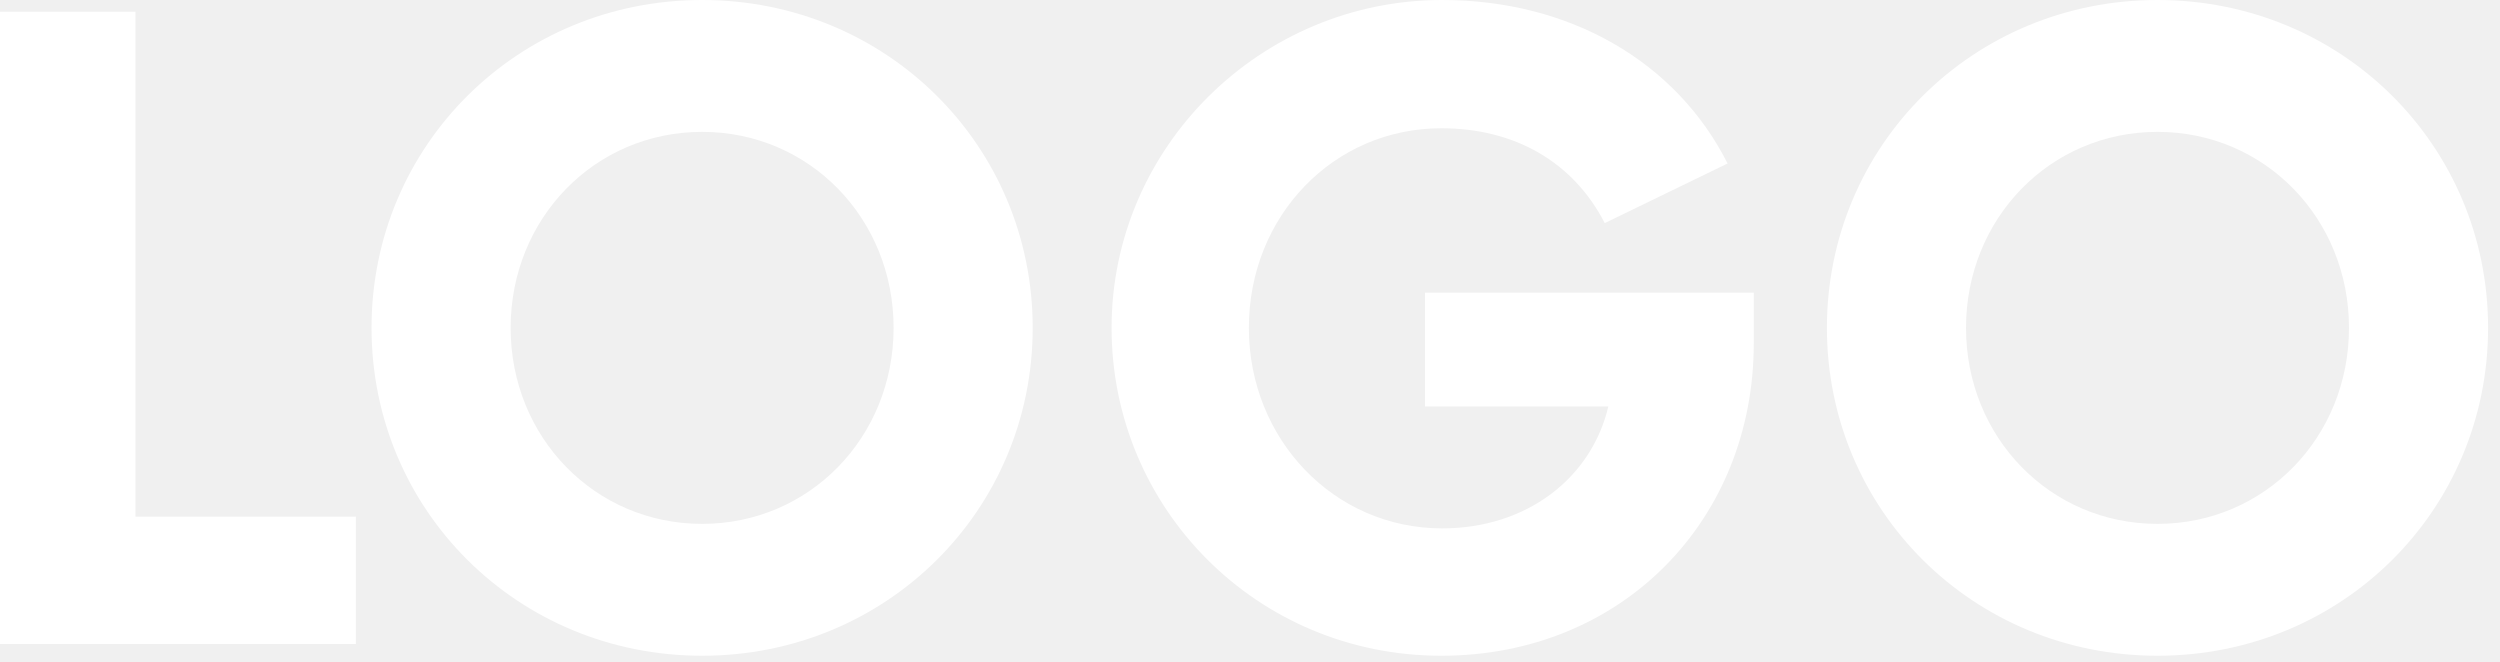
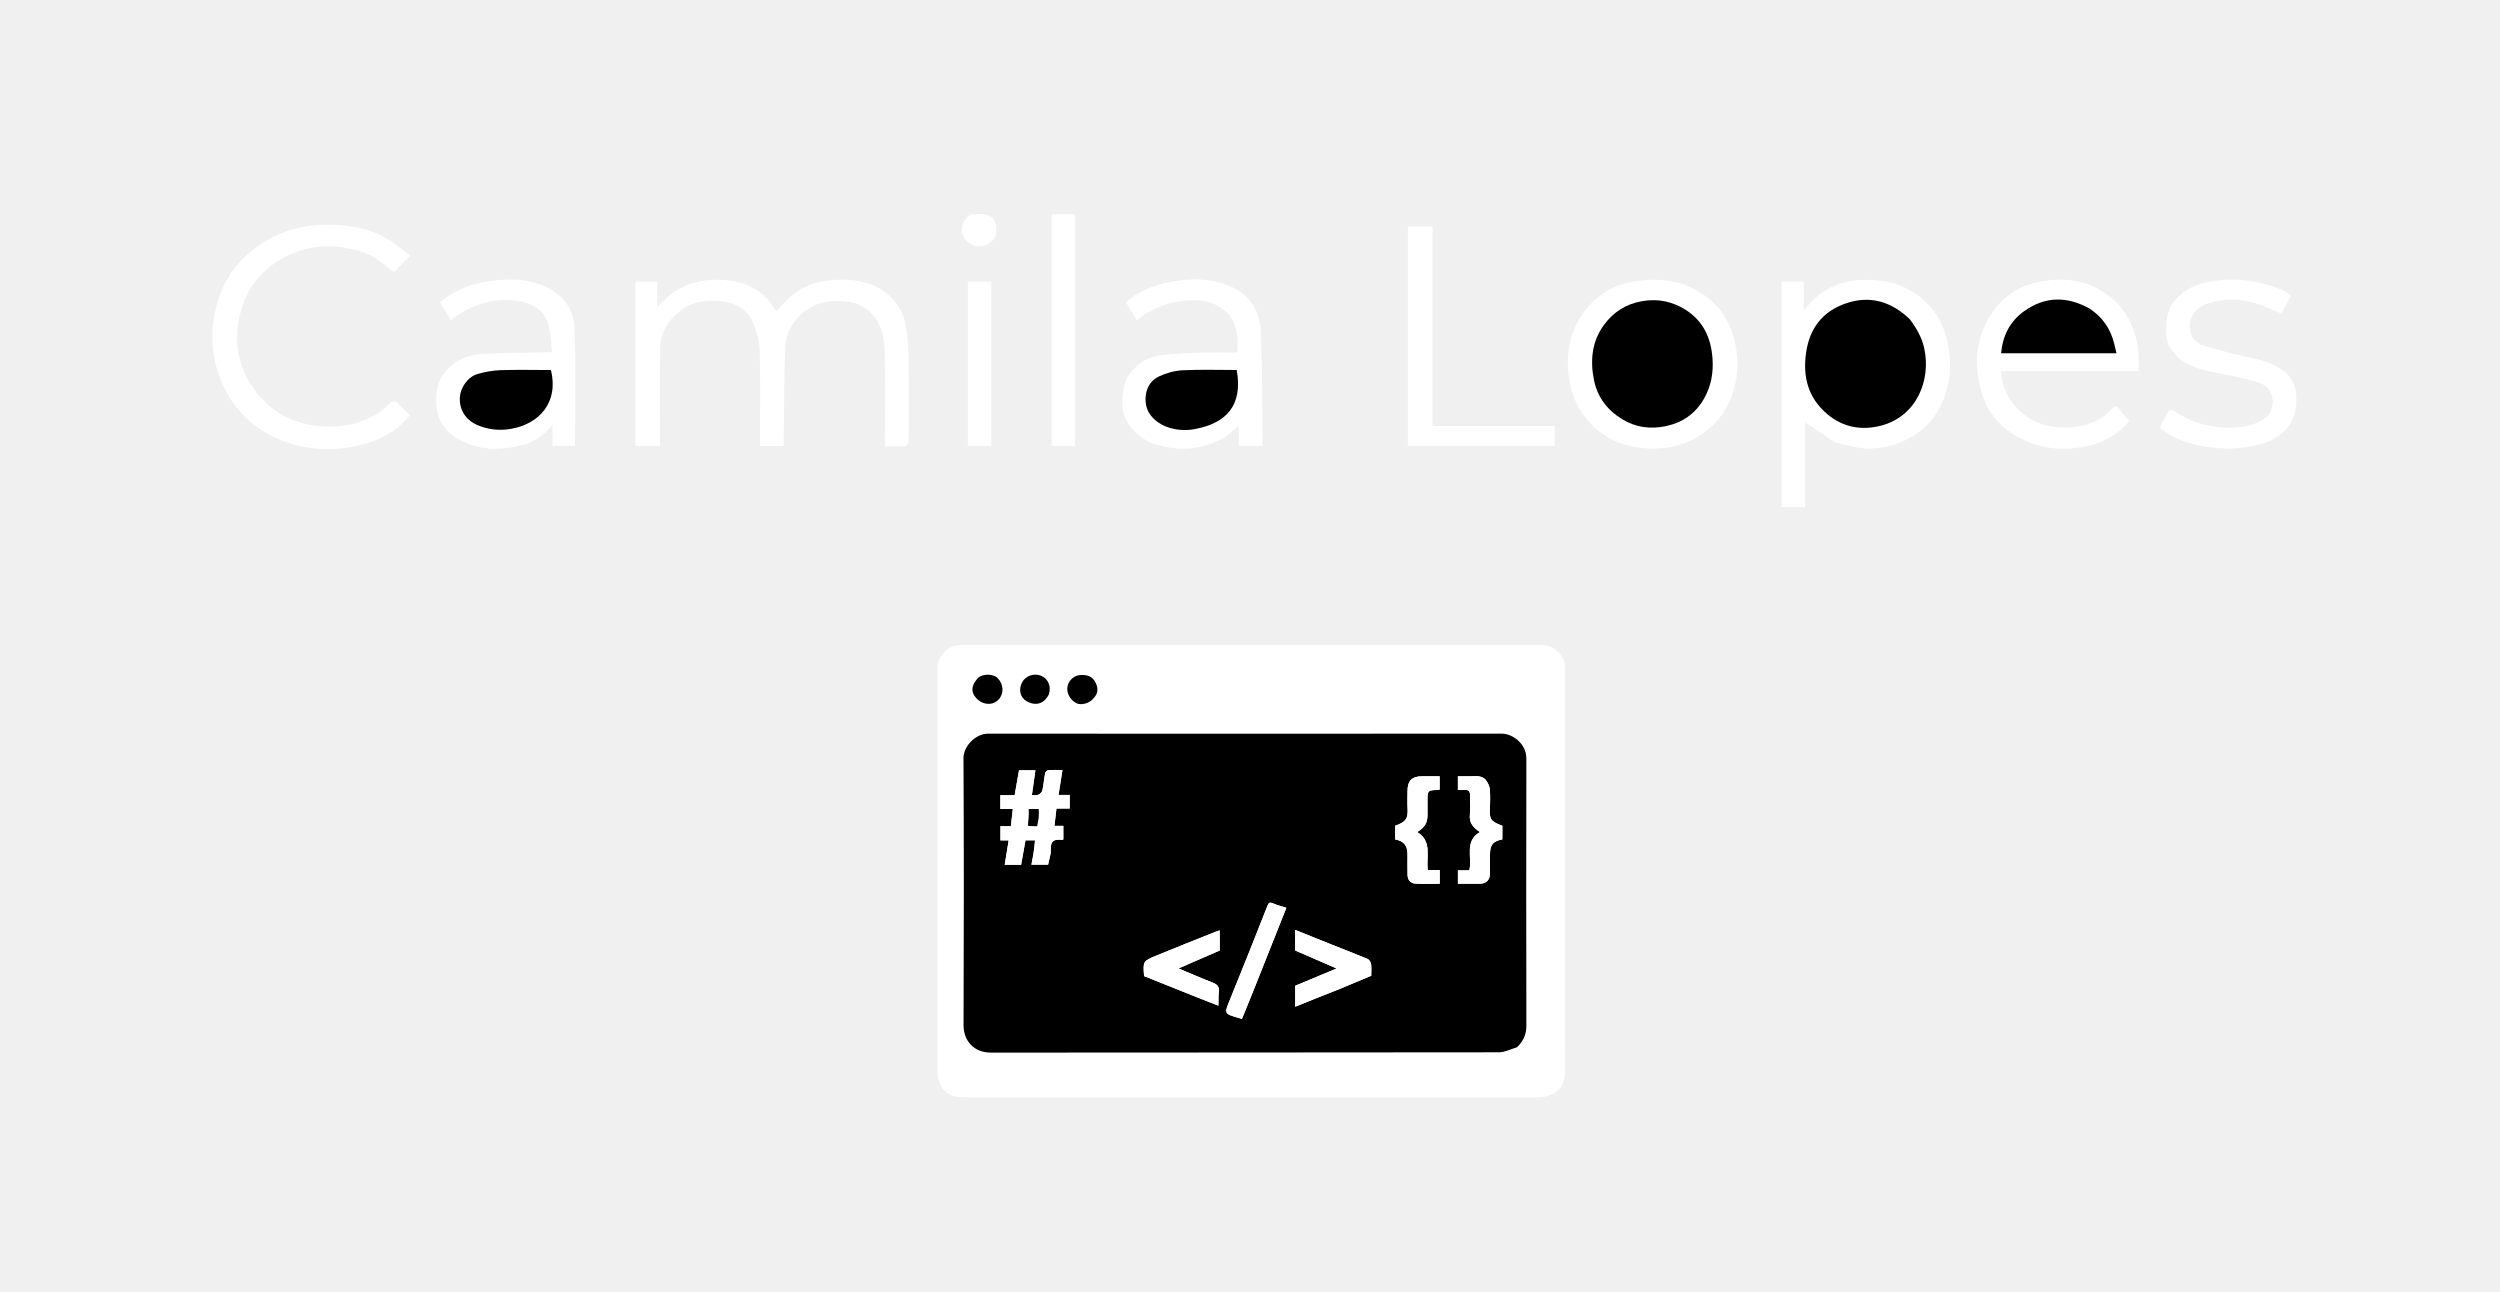
- <svg xmlns="http://www.w3.org/2000/svg" width="155" height="41" viewBox="0 0 155 41" fill="none">
-   <path d="M0 0.728V39.928H22.064V32.032H8.4V0.728H0Z" fill="white" />
-   <path d="M64.027 20.328C64.027 9.016 54.955 0 43.531 0C32.107 0 23.035 9.016 23.035 20.328C23.035 31.64 32.107 40.656 43.531 40.656C54.955 40.656 64.027 31.64 64.027 20.328ZM55.403 20.328C55.403 27.104 50.195 32.48 43.531 32.48C36.867 32.48 31.659 27.104 31.659 20.328C31.659 13.552 36.867 8.176 43.531 8.176C50.195 8.176 55.403 13.552 55.403 20.328Z" fill="white" />
-   <path d="M107.11 10.136C103.918 3.808 97.31 0 89.414 0C78.158 0 68.918 9.128 68.918 20.328C68.918 31.528 77.934 40.656 89.358 40.656C100.558 40.656 108.734 32.256 108.734 21.28V18.144H88.35V25.2H99.718C98.654 29.68 94.622 32.76 89.414 32.76C82.694 32.76 77.43 27.216 77.43 20.328C77.43 13.384 82.694 7.952 89.358 7.952C93.894 7.952 97.534 10.024 99.494 13.832L107.11 10.136Z" fill="white" />
-   <path d="M154.261 20.328C154.261 9.016 145.189 0 133.765 0C122.341 0 113.269 9.016 113.269 20.328C113.269 31.64 122.341 40.656 133.765 40.656C145.189 40.656 154.261 31.64 154.261 20.328ZM145.637 20.328C145.637 27.104 140.429 32.48 133.765 32.48C127.101 32.48 121.893 27.104 121.893 20.328C121.893 13.552 127.101 8.176 133.765 8.176C140.429 8.176 145.637 13.552 145.637 20.328Z" fill="white" />
+ <svg xmlns="http://www.w3.org/2000/svg" version="1.1" id="Layer_1" x="0px" y="0px" width="255%" height="110%" viewBox="0 0 2000 1033" enable-background="new 0 0 2000 1033" xml:space="preserve">
+   <path fill="none" opacity="1" stroke="none" d=" M1477,1034   C984.667,1034 492.833,1034 1,1034   C1,689.667 1,345.334 1,1   C667.666,1 1334.333,1 2000.999,1   C2001,345.333 2001,689.666 2001,1034   C1826.5,1034 1652,1034 1477,1034  M1223.489,516   C1135.168,516 1046.846,516 958.525,516   C895.534,516 832.543,516.037 769.551,515.968   C757.616,515.954 749.911,524.908 749.923,535.327   C750.048,642.812 749.997,750.297 750.025,857.782   C750.025,859.556 750.141,861.404 750.636,863.09   C753.871,874.12 760.083,877.9 773.262,877.912   C925.075,878.05 1076.887,878 1228.7,878   C1229.366,878 1230.036,878.041 1230.699,877.994   C1243.835,877.071 1252.065,870.994 1252.038,856.32   C1251.941,803.328 1252,750.335 1252,697.342   C1252,643.183 1251.983,589.024 1252.021,534.865   C1252.026,528.188 1249.136,523.237 1243.882,519.329   C1237.934,514.905 1231.094,516.247 1223.489,516  M725.287,356.996   C725.858,355.565 726.919,354.136 726.926,352.702   C727.034,331.706 727.199,310.707 726.909,289.714   C726.781,280.384 726.349,270.955 724.842,261.769   C722.539,247.736 714.754,236.942 702.202,230.076   C690.925,223.907 678.524,223.254 666.03,224.036   C652.747,224.867 640.823,229.311 631.017,238.545   C627.477,241.879 624.326,245.626 620.958,249.226   C610.954,231.04 595.187,224.439 575.499,223.857   C555.703,223.272 539.416,229.953 525.738,245.947   C525.738,237.972 525.738,231.559 525.738,225.318   C519.625,225.318 513.883,225.318 508.314,225.318   C508.314,269.37 508.314,313.104 508.314,356.683   C514.707,356.683 520.781,356.683 528,356.683   C528,330.135 527.573,303.896 528.188,277.682   C528.477,265.379 535.119,255.443 544.863,248.087   C554.854,240.546 566.812,239.805 578.519,241.229   C589.442,242.559 598.625,248.28 602.809,258.988   C605.462,265.775 607.586,273.228 607.77,280.438   C608.38,304.252 608,328.09 608,351.92   C608,353.525 608,355.13 608,356.737   C614.595,356.737 620.667,356.737 627,356.737   C627,354.671 626.979,352.866 627.003,351.061   C627.332,326.651 627.252,302.225 628.173,277.836   C628.642,265.4 635.114,255.419 645.167,247.999   C654.364,241.211 665.022,240.24 675.888,241.074   C685.805,241.834 694.018,245.881 700.117,254.274   C706.403,262.926 707.634,272.887 707.845,282.828   C708.333,305.814 708,328.817 708,351.812   C708,353.428 708,355.044 708,357   C713.732,357 719.026,357 725.287,356.996  M1468.607,354.002   C1476.469,355.668 1484.28,358.383 1492.203,358.766   C1505.651,359.416 1518.473,355.945 1530.177,348.981   C1541.019,342.53 1548.838,333.194 1553.855,321.88   C1559.762,308.559 1561.177,294.534 1559.132,279.907   C1556.016,257.614 1545.125,241.1 1525.18,230.667   C1514.685,225.177 1503.39,223.847 1491.657,223.901   C1474.446,223.98 1459.997,229.955 1448.163,242.369   C1446.696,243.908 1445.393,245.602 1442.998,248.421   C1442.998,239.613 1442.998,232.422 1442.998,225.272   C1436.718,225.272 1430.979,225.272 1425.261,225.272   C1425.261,285.607 1425.261,345.668 1425.261,405.736   C1431.598,405.736 1437.67,405.736 1444.067,405.736   C1444.067,383.057 1444.067,360.639 1444.067,337.773   C1452.267,343.369 1460.037,348.671 1468.607,354.002  M222.409,208.963   C223.893,207.98 225.299,206.845 226.872,206.035   C241.698,198.405 257.215,195.333 273.931,197.881   C284.617,199.51 294.705,202.11 303.404,208.805   C307.371,211.858 311.355,214.891 315.123,217.773   C319.276,213.562 323.43,209.351 328.234,204.48   C322.192,200.035 316.379,194.944 309.831,191.104   C294.401,182.057 277.451,179.442 259.678,179.874   C242.63,180.288 226.799,184.007 212.159,192.947   C185.897,208.982 172.552,232.8 170.113,262.934   C169.028,276.346 171.167,289.508 175.941,302.24   C183.555,322.545 196.853,337.823 215.923,347.951   C235.88,358.55 257.373,361.314 279.377,357.815   C298.091,354.839 315.261,347.844 327.929,332.219   C325.006,329.355 321.789,326.485 318.914,323.306   C316.172,320.275 313.921,320.241 311.155,323.27   C305.119,329.88 297.411,333.969 289.133,336.989   C276.256,341.687 263.14,342.431 249.567,340.119   C230.52,336.873 215.232,327.76 203.9,312.306   C189.381,292.505 186.264,270.332 193.213,247.202   C197.972,231.36 207.527,218.284 222.409,208.963  M1711,286.542   C1710.666,282.8 1710.659,278.995 1709.943,275.328   C1706.701,258.698 1698.92,244.866 1684.765,234.956   C1669.139,224.017 1651.782,221.986 1633.568,225.048   C1613.2,228.472 1598.354,239.812 1589.042,258.118   C1580.125,275.649 1579.787,293.969 1584.937,312.678   C1590.595,333.233 1604.371,346.259 1623.56,353.919   C1638.468,359.87 1654.059,360.245 1669.597,356.899   C1682.862,354.043 1694.396,347.818 1703.39,336.679   C1700.878,333.759 1698.071,331.164 1696.105,328.04   C1693.71,324.234 1691.825,324.269 1688.971,327.449   C1680.61,336.762 1669.429,340.85 1657.548,341.805   C1639.21,343.28 1622.855,338.204 1610.772,323.251   C1604.665,315.692 1601.445,307.039 1600.905,296.842   C1637.95,296.842 1674.36,296.842 1711,296.842   C1711,293.467 1711,290.491 1711,286.542  M983.597,252.064   C990.2,261.047 990.74,271.223 989.68,282   C981.142,282 972.827,281.755 964.533,282.058   C952.536,282.497 940.484,282.75 928.59,284.188   C919.371,285.302 911.458,289.869 905.208,297.184   C899.319,304.076 898.339,312.022 897.829,320.682   C896.784,338.382 911.414,352.049 926.261,356.063   C936.997,358.966 947.861,359.826 958.667,357.814   C964.998,356.635 971.301,354.214 977.03,351.226   C981.917,348.677 985.966,344.522 991.028,340.577   C991.028,346.397 991.028,351.592 991.028,356.719   C997.633,356.719 1003.704,356.719 1010,356.719   C1010,354.8 1010.017,353.155 1009.997,351.511   C1009.668,323.438 1009.919,295.341 1008.805,267.299   C1007.987,246.696 998.548,233.34 979.051,227.075   C963.588,222.107 947.77,222.856 932.099,226.466   C920.558,229.124 909.914,233.775 900.756,241.832   C903.748,246.754 906.63,251.497 909.638,256.449   C911.686,254.727 913.167,253.151 914.941,252.043   C924.304,246.195 934.224,242.163 945.394,240.754   C959.7,238.95 972.632,240.504 983.597,252.064  M441.237,281.948   C422.663,282.299 404.071,282.276 385.522,283.154   C375.916,283.608 367.053,287.222 359.679,293.812   C350.928,301.633 348.362,311.651 348.971,322.942   C349.561,333.869 354.182,342.917 363.05,348.867   C380.838,360.802 400.311,361.22 420.29,355.257   C428.762,352.728 435.484,347.491 442.047,339.987   C442.047,346.414 442.047,351.612 442.047,356.71   C448.651,356.71 454.722,356.71 459.999,356.71   C459.999,325.039 460.763,293.635 459.662,262.295   C459.148,247.666 450.649,235.931 436.959,229.603   C420.8,222.136 403.709,222.692 386.593,225.8   C373.716,228.139 362.092,233.234 352.049,241.841   C354.916,246.508 357.831,251.251 360.92,256.278   C362.243,255.137 363.374,253.947 364.702,253.048   C380.347,242.456 397.478,237.571 416.245,241.128   C427.042,243.174 435.978,248.75 438.892,260.206   C440.633,267.053 440.97,274.257 441.237,281.948  M1355.973,231.464   C1352.429,229.975 1348.973,228.207 1345.324,227.047   C1333.236,223.204 1320.904,223.132 1308.45,224.974   C1290.14,227.683 1275.776,236.735 1265.55,252.025   C1255.901,266.453 1252.917,282.373 1254.836,299.69   C1256.507,314.776 1262.091,327.807 1272.323,338.694   C1285.223,352.417 1301.89,358.304 1320.28,358.855   C1333.867,359.262 1346.934,356.305 1358.793,349.047   C1371.128,341.497 1379.973,331.237 1385.115,317.607   C1390.512,303.298 1391.29,288.834 1388.01,274.009   C1383.859,255.242 1373.592,241.081 1355.973,231.464  M1760.071,275.591   C1758.045,273.737 1755.385,272.241 1754.104,269.968   C1748.607,260.223 1752.757,247.588 1765.502,243.048   C1778.854,238.291 1792.401,238.724 1805.746,243.045   C1812.203,245.136 1818.379,248.093 1825.135,250.842   C1827.691,246.116 1830.322,241.251 1833.021,236.259   C1831.737,235.479 1830.774,234.91 1829.828,234.315   C1828.877,233.717 1828.01,232.938 1826.993,232.502   C1806.661,223.787 1785.618,221.351 1763.972,226.076   C1754.368,228.172 1746.177,232.826 1739.658,240.65   C1733.097,248.525 1732.756,257.499 1732.952,266.908   C1733.084,273.252 1735.496,278.492 1739.607,283.113   C1748.36,292.953 1760.378,295.54 1772.491,298.028   C1783.21,300.229 1793.969,302.335 1804.54,305.127   C1811.164,306.876 1816.706,310.96 1817.864,318.259   C1818.993,325.375 1816.455,332.127 1810.355,335.734   C1805.005,338.899 1798.543,341.195 1792.374,341.775   C1773.43,343.558 1755.52,339.661 1739.477,328.939   C1736.869,327.196 1735.484,327.917 1734.174,330.335   C1732.491,333.441 1730.848,336.586 1728.906,339.529   C1727.425,341.774 1728.107,342.62 1730.147,344.098   C1745.231,355.025 1762.703,358.093 1780.575,358.769   C1789.259,359.098 1798.235,357.817 1806.717,355.765   C1816.292,353.448 1825.011,349.029 1831.206,340.472   C1836.458,333.217 1837.327,325.315 1837.025,316.873   C1836.707,307.992 1833.014,301.11 1825.738,295.943   C1815.121,288.404 1802.562,286.873 1790.404,283.944   C1780.452,281.546 1770.62,278.65 1760.071,275.591  M1146,310.5   C1146,267.408 1146,224.316 1146,181.287   C1139.024,181.287 1132.618,181.287 1126.283,181.287   C1126.283,239.974 1126.283,298.374 1126.283,356.718   C1165.636,356.718 1204.705,356.718 1243.714,356.718   C1243.714,351.359 1243.714,346.287 1243.714,340.825   C1211.026,340.825 1178.621,340.825 1146,340.825   C1146,330.787 1146,321.143 1146,310.5  M860,330.5   C860,277.409 860,224.318 860,171.286   C853.36,171.286 847.288,171.286 841.282,171.286   C841.282,233.305 841.282,295.039 841.282,356.714   C847.641,356.714 853.712,356.714 860,356.714   C860,348.12 860,339.81 860,330.5  M793,300.5   C793,275.407 793,250.313 793,225.288   C786.355,225.288 780.283,225.288 774.284,225.288   C774.284,269.31 774.284,313.044 774.284,356.712   C780.645,356.712 786.717,356.712 793,356.712   C793,338.117 793,319.808 793,300.5  M776.781,171.762   C768.104,176.805 766.805,187.584 774.362,193.763   C779.119,197.653 784.582,198.103 790.149,195.342   C795.678,192.6 797.369,187.83 797.005,182.013   C796.676,176.765 794.116,172.893 789.045,171.73   C785.299,170.871 781.258,171.295 776.781,171.762  z" />
+   <path fill="#FFFFFF" opacity="1" stroke="none" d=" M1223.986,516   C1231.094,516.247 1237.934,514.905 1243.882,519.329   C1249.136,523.237 1252.026,528.188 1252.021,534.865   C1251.983,589.024 1252,643.183 1252,697.342   C1252,750.335 1251.941,803.328 1252.038,856.32   C1252.065,870.994 1243.835,877.071 1230.699,877.994   C1230.036,878.041 1229.366,878 1228.7,878   C1076.887,878 925.075,878.05 773.262,877.912   C760.083,877.9 753.871,874.12 750.636,863.09   C750.141,861.404 750.025,859.556 750.025,857.782   C749.997,750.297 750.048,642.812 749.923,535.327   C749.911,524.908 757.616,515.954 769.551,515.968   C832.543,516.037 895.534,516 958.525,516   C1046.846,516 1135.168,516 1223.986,516  M1213.911,837.611   C1218.635,832.959 1221.093,827.575 1221.08,820.687   C1220.95,749.378 1220.923,678.068 1221.076,606.759   C1221.101,594.977 1210.084,586.91 1201.318,586.917   C1064.364,587.035 927.41,587.036 790.456,586.927   C780.373,586.919 770.761,597.124 770.807,606.376   C771.158,677.683 771.149,748.994 770.851,820.302   C770.803,831.959 778.565,842.1 792.743,842.085   C928.197,841.943 1063.652,842.041 1199.106,841.831   C1203.821,841.823 1208.532,839.318 1213.911,837.611  M839.003,555.299   C841.177,549.465 838.688,543.206 833.217,540.75   C827.612,538.233 820.584,540.488 817.775,545.706   C814.557,551.682 816.116,558.117 821.497,561.073   C828.587,564.968 835.158,563.102 839.003,555.299  M874.997,558.508   C878.783,554.57 878.638,550.312 876.258,545.704   C873.815,540.977 869.705,539.905 864.898,539.99   C859.57,540.084 855.06,543.877 854.013,549.238   C853.044,554.2 856.06,559.904 861.025,562.499   C864.814,564.479 871.517,562.759 874.997,558.508  M782.575,560.048   C787.833,564.401 794.917,564.124 799.083,559.403   C803.427,554.482 802.757,547.12 797.93,542.312   C794.589,538.983 785.723,538.753 782.194,542.635   C777.633,547.652 775.468,553.461 782.575,560.048  z" />
+   <path fill="#FFFFFF" opacity="1" stroke="none" d=" M724.804,356.998   C719.026,357 713.732,357 708,357   C708,355.044 708,353.428 708,351.812   C708,328.817 708.333,305.814 707.845,282.828   C707.634,272.887 706.403,262.926 700.117,254.274   C694.018,245.881 685.805,241.834 675.888,241.074   C665.022,240.24 654.364,241.211 645.167,247.999   C635.114,255.419 628.642,265.4 628.173,277.836   C627.252,302.225 627.332,326.651 627.003,351.061   C626.979,352.866 627,354.671 627,356.737   C620.667,356.737 614.595,356.737 608,356.737   C608,355.13 608,353.525 608,351.92   C608,328.09 608.38,304.252 607.77,280.438   C607.586,273.228 605.462,265.775 602.809,258.988   C598.625,248.28 589.442,242.559 578.519,241.229   C566.812,239.805 554.854,240.546 544.863,248.087   C535.119,255.443 528.477,265.379 528.188,277.682   C527.573,303.896 528,330.135 528,356.683   C520.781,356.683 514.707,356.683 508.314,356.683   C508.314,313.104 508.314,269.37 508.314,225.318   C513.883,225.318 519.625,225.318 525.738,225.318   C525.738,231.559 525.738,237.972 525.738,245.947   C539.416,229.953 555.703,223.272 575.499,223.857   C595.187,224.439 610.954,231.04 620.958,249.226   C624.326,245.626 627.477,241.879 631.017,238.545   C640.823,229.311 652.747,224.867 666.03,224.036   C678.524,223.254 690.925,223.907 702.202,230.076   C714.754,236.942 722.539,247.736 724.842,261.769   C726.349,270.955 726.781,280.384 726.909,289.714   C727.199,310.707 727.034,331.706 726.926,352.702   C726.919,354.136 725.858,355.565 724.804,356.998  z" />
+   <path fill="#FFFFFF" opacity="1" stroke="none" d=" M1468.208,353.988   C1460.037,348.671 1452.267,343.369 1444.067,337.773   C1444.067,360.639 1444.067,383.057 1444.067,405.736   C1437.67,405.736 1431.598,405.736 1425.261,405.736   C1425.261,345.668 1425.261,285.607 1425.261,225.272   C1430.979,225.272 1436.718,225.272 1442.998,225.272   C1442.998,232.422 1442.998,239.613 1442.998,248.421   C1445.393,245.602 1446.696,243.908 1448.163,242.369   C1459.997,229.955 1474.446,223.98 1491.657,223.901   C1503.39,223.847 1514.685,225.177 1525.18,230.667   C1545.125,241.1 1556.016,257.614 1559.132,279.907   C1561.177,294.534 1559.762,308.559 1553.855,321.88   C1548.838,333.194 1541.019,342.53 1530.177,348.981   C1518.473,355.945 1505.651,359.416 1492.203,358.766   C1484.28,358.383 1476.469,355.668 1468.208,353.988  M1527.553,255.042   C1513.1,241.283 1496.204,236.154 1477.087,242.576   C1458.481,248.826 1447.793,262.219 1444.916,281.894   C1442.07,301.356 1446.383,318.221 1461.803,331.255   C1474.413,341.914 1489.261,344.553 1504.761,340.521   C1533.601,333.02 1544.881,303.805 1539.387,278.681   C1537.468,269.906 1533.24,262.593 1527.553,255.042  z" />
+   <path fill="#FFFFFF" opacity="1" stroke="none" d=" M222.037,208.996   C207.527,218.284 197.972,231.36 193.213,247.202   C186.264,270.332 189.381,292.505 203.9,312.306   C215.232,327.76 230.52,336.873 249.567,340.119   C263.14,342.431 276.256,341.687 289.133,336.989   C297.411,333.969 305.119,329.88 311.155,323.27   C313.921,320.241 316.172,320.275 318.914,323.306   C321.789,326.485 325.006,329.355 327.929,332.219   C315.261,347.844 298.091,354.839 279.377,357.815   C257.373,361.314 235.88,358.55 215.923,347.951   C196.853,337.823 183.555,322.545 175.941,302.24   C171.167,289.508 169.028,276.346 170.113,262.934   C172.552,232.8 185.897,208.982 212.159,192.947   C226.799,184.007 242.63,180.288 259.678,179.874   C277.451,179.442 294.401,182.057 309.831,191.104   C316.379,194.944 322.192,200.035 328.234,204.48   C323.43,209.351 319.276,213.562 315.123,217.773   C311.355,214.891 307.371,211.858 303.404,208.805   C294.705,202.11 284.617,199.51 273.931,197.881   C257.215,195.333 241.698,198.405 226.872,206.035   C225.299,206.845 223.893,207.98 222.037,208.996  z" />
+   <path fill="#FFFFFF" opacity="1" stroke="none" d=" M1711,287.029   C1711,290.491 1711,293.467 1711,296.842   C1674.36,296.842 1637.95,296.842 1600.905,296.842   C1601.445,307.039 1604.665,315.692 1610.772,323.251   C1622.855,338.204 1639.21,343.28 1657.548,341.805   C1669.429,340.85 1680.61,336.762 1688.971,327.449   C1691.825,324.269 1693.71,324.234 1696.105,328.04   C1698.071,331.164 1700.878,333.759 1703.39,336.679   C1694.396,347.818 1682.862,354.043 1669.597,356.899   C1654.059,360.245 1638.468,359.87 1623.56,353.919   C1604.371,346.259 1590.595,333.233 1584.937,312.678   C1579.787,293.969 1580.125,275.649 1589.042,258.118   C1598.354,239.812 1613.2,228.472 1633.568,225.048   C1651.782,221.986 1669.139,224.017 1684.765,234.956   C1698.92,244.866 1706.701,258.698 1709.943,275.328   C1710.659,278.995 1710.666,282.8 1711,287.029  M1671.511,246.957   C1653.651,236.808 1636.105,236.929 1619.219,249.025   C1607.782,257.219 1602.151,268.722 1600.883,282.631   C1631.929,282.631 1662.422,282.631 1693.179,282.631   C1692.492,279.74 1691.918,277.232 1691.3,274.735   C1688.423,263.117 1682.091,253.867 1671.511,246.957  z" />
+   <path fill="#FFFFFF" opacity="1" stroke="none" d=" M983.322,251.818   C972.632,240.504 959.7,238.95 945.394,240.754   C934.224,242.163 924.304,246.195 914.941,252.043   C913.167,253.151 911.686,254.727 909.638,256.449   C906.63,251.497 903.748,246.754 900.756,241.832   C909.914,233.775 920.558,229.124 932.099,226.466   C947.77,222.856 963.588,222.107 979.051,227.075   C998.548,233.34 1007.987,246.696 1008.805,267.299   C1009.919,295.341 1009.668,323.438 1009.997,351.511   C1010.017,353.155 1010,354.8 1010,356.719   C1003.704,356.719 997.633,356.719 991.028,356.719   C991.028,351.592 991.028,346.397 991.028,340.577   C985.966,344.522 981.917,348.677 977.03,351.226   C971.301,354.214 964.998,356.635 958.667,357.814   C947.861,359.826 936.997,358.966 926.261,356.063   C911.414,352.049 896.784,338.382 897.829,320.682   C898.339,312.022 899.319,304.076 905.208,297.184   C911.458,289.869 919.371,285.302 928.59,284.188   C940.484,282.75 952.536,282.497 964.533,282.058   C972.827,281.755 981.142,282 989.68,282   C990.74,271.223 990.2,261.047 983.322,251.818  M957.448,343   C980.361,338.391 994.554,324.87 989.37,296   C974.943,296 960.455,295.505 946.027,296.227   C939.637,296.547 932.961,298.453 927.132,301.177   C914.755,306.96 914.5,322.996 919.436,330.635   C927.288,342.783 944.22,345.904 957.448,343  z" />
+   <path fill="#FFFFFF" opacity="1" stroke="none" d=" M441.588,281.625   C440.97,274.257 440.633,267.053 438.892,260.206   C435.978,248.75 427.042,243.174 416.245,241.128   C397.478,237.571 380.347,242.456 364.702,253.048   C363.374,253.947 362.243,255.137 360.92,256.278   C357.831,251.251 354.916,246.508 352.049,241.841   C362.092,233.234 373.716,228.139 386.593,225.8   C403.709,222.692 420.8,222.136 436.959,229.603   C450.649,235.931 459.148,247.666 459.662,262.295   C460.763,293.635 459.999,325.039 459.999,356.71   C454.722,356.71 448.651,356.71 442.047,356.71   C442.047,351.612 442.047,346.414 442.047,339.987   C435.484,347.491 428.762,352.728 420.29,355.257   C400.311,361.22 380.838,360.802 363.05,348.867   C354.182,342.917 349.561,333.869 348.971,322.942   C348.362,311.651 350.928,301.633 359.679,293.812   C367.053,287.222 375.916,283.608 385.522,283.154   C404.071,282.276 422.663,282.299 441.588,281.625  M440.29,296.004   C426.988,296.003 413.675,295.697 400.387,296.136   C394.328,296.337 388.182,297.516 382.317,299.129   C374.37,301.315 368.476,309.872 367.926,317.486   C367.049,329.623 374.706,337.015 381.678,339.962   C390.331,343.621 399.217,344.741 408.683,343.101   C431.227,339.194 447.106,322.178 440.29,296.004  z" />
+   <path fill="#FFFFFF" opacity="1" stroke="none" d=" M1356.268,231.712   C1373.592,241.081 1383.859,255.242 1388.01,274.009   C1391.29,288.834 1390.512,303.298 1385.115,317.607   C1379.973,331.237 1371.128,341.497 1358.793,349.047   C1346.934,356.305 1333.867,359.262 1320.28,358.855   C1301.89,358.304 1285.223,352.417 1272.323,338.694   C1262.091,327.807 1256.507,314.776 1254.836,299.69   C1252.917,282.373 1255.901,266.453 1265.55,252.025   C1275.776,236.735 1290.14,227.683 1308.45,224.974   C1320.904,223.132 1333.236,223.204 1345.324,227.047   C1348.973,228.207 1352.429,229.975 1356.268,231.712  M1347.989,247.477   C1337.513,241.079 1326.411,238.846 1314.107,240.867   C1300.928,243.032 1290.705,249.62 1283.091,260.065   C1273.392,273.372 1272.047,288.697 1275.241,304.292   C1277.996,317.745 1285.8,328.017 1297.638,335.293   C1308.636,342.053 1320.446,343.472 1332.719,340.898   C1345.804,338.153 1356.131,331.078 1362.971,319.335   C1368.889,309.172 1370.858,298.142 1369.978,286.557   C1368.754,270.446 1362.802,256.888 1347.989,247.477  z" />
+   <path fill="#FFFFFF" opacity="1" stroke="none" d=" M1760.403,275.783   C1770.62,278.65 1780.452,281.546 1790.404,283.944   C1802.562,286.873 1815.121,288.404 1825.738,295.943   C1833.014,301.11 1836.707,307.992 1837.025,316.873   C1837.327,325.315 1836.458,333.217 1831.206,340.472   C1825.011,349.029 1816.292,353.448 1806.717,355.765   C1798.235,357.817 1789.259,359.098 1780.575,358.769   C1762.703,358.093 1745.231,355.025 1730.147,344.098   C1728.107,342.62 1727.425,341.774 1728.906,339.529   C1730.848,336.586 1732.491,333.441 1734.174,330.335   C1735.484,327.917 1736.869,327.196 1739.477,328.939   C1755.52,339.661 1773.43,343.558 1792.374,341.775   C1798.543,341.195 1805.005,338.899 1810.355,335.734   C1816.455,332.127 1818.993,325.375 1817.864,318.259   C1816.706,310.96 1811.164,306.876 1804.54,305.127   C1793.969,302.335 1783.21,300.229 1772.491,298.028   C1760.378,295.54 1748.36,292.953 1739.607,283.113   C1735.496,278.492 1733.084,273.252 1732.952,266.908   C1732.756,257.499 1733.097,248.525 1739.658,240.65   C1746.177,232.826 1754.368,228.172 1763.972,226.076   C1785.618,221.351 1806.661,223.787 1826.993,232.502   C1828.01,232.938 1828.877,233.717 1829.828,234.315   C1830.774,234.91 1831.737,235.479 1833.021,236.259   C1830.322,241.251 1827.691,246.116 1825.135,250.842   C1818.379,248.093 1812.203,245.136 1805.746,243.045   C1792.401,238.724 1778.854,238.291 1765.502,243.048   C1752.757,247.588 1748.607,260.223 1754.104,269.968   C1755.385,272.241 1758.045,273.737 1760.403,275.783  z" />
+   <path fill="#FFFFFF" opacity="1" stroke="none" d=" M1146,311   C1146,321.143 1146,330.787 1146,340.825   C1178.621,340.825 1211.026,340.825 1243.714,340.825   C1243.714,346.287 1243.714,351.359 1243.714,356.718   C1204.705,356.718 1165.636,356.718 1126.283,356.718   C1126.283,298.374 1126.283,239.974 1126.283,181.287   C1132.618,181.287 1139.024,181.287 1146,181.287   C1146,224.316 1146,267.408 1146,311  z" />
+   <path fill="#FFFFFF" opacity="1" stroke="none" d=" M860,331   C860,339.81 860,348.12 860,356.714   C853.712,356.714 847.641,356.714 841.282,356.714   C841.282,295.039 841.282,233.305 841.282,171.286   C847.288,171.286 853.36,171.286 860,171.286   C860,224.318 860,277.409 860,331  z" />
+   <path fill="#FFFFFF" opacity="1" stroke="none" d=" M793,301   C793,319.808 793,338.117 793,356.712   C786.717,356.712 780.645,356.712 774.284,356.712   C774.284,313.044 774.284,269.31 774.284,225.288   C780.283,225.288 786.355,225.288 793,225.288   C793,250.313 793,275.407 793,301  z" />
+   <path fill="#FFFFFF" opacity="1" stroke="none" d=" M777.064,171.455   C781.258,171.295 785.299,170.871 789.045,171.73   C794.116,172.893 796.676,176.765 797.005,182.013   C797.369,187.83 795.678,192.6 790.149,195.342   C784.582,198.103 779.119,197.653 774.362,193.763   C766.805,187.584 768.104,176.805 777.064,171.455  z" />
+   <path fill="#000000" opacity="1" stroke="none" d=" M1213.578,837.794   C1208.532,839.318 1203.821,841.823 1199.106,841.831   C1063.652,842.041 928.197,841.943 792.743,842.085   C778.565,842.1 770.803,831.959 770.851,820.302   C771.149,748.994 771.158,677.683 770.807,606.376   C770.761,597.124 780.373,586.919 790.456,586.927   C927.41,587.036 1064.364,587.035 1201.318,586.917   C1210.084,586.91 1221.101,594.977 1221.076,606.759   C1220.923,678.068 1220.95,749.378 1221.08,820.687   C1221.093,827.575 1218.635,832.959 1213.578,837.794  M826.543,683.968   C826.087,686.497 825.63,689.026 825.141,691.735   C829.718,691.735 834.286,691.735 838.484,691.735   C839.302,687.437 840.846,683.421 840.645,679.496   C840.279,672.369 843.844,671.149 849.639,671.949   C850.033,672.004 850.486,671.626 850.678,671.547   C850.678,667.912 850.678,664.497 850.678,660.719   C848.274,660.719 846.198,660.719 843.563,660.719   C844.125,655.848 844.636,651.411 845.167,646.807   C849.109,646.807 852.393,646.807 855.779,646.807   C855.779,643.146 855.779,639.737 855.779,635.969   C852.801,635.969 850.038,635.969 846.826,635.969   C847.894,629.203 848.897,622.854 849.979,616.011   C846.123,616.011 842.33,615.855 838.567,616.123   C837.664,616.188 836.291,617.549 836.108,618.501   C835.224,623.117 834.888,627.846 833.867,632.426   C833.561,633.799 831.863,635.301 830.451,635.867   C828.972,636.46 827.07,636 825.517,636   C826.499,629.123 827.407,622.767 828.344,616.202   C823.43,616.202 819.327,616.202 815.218,616.202   C814.043,622.874 812.903,629.351 811.703,636.166   C807.713,636.166 803.954,636.166 800.28,636.166   C800.28,639.977 800.28,643.387 800.28,647.162   C803.647,647.162 806.736,647.162 810.258,647.162   C809.717,651.923 809.224,656.259 808.688,660.98   C805.914,660.98 803.158,660.98 800.355,660.98   C800.355,664.9 800.355,668.422 800.355,672.294   C802.792,672.294 804.868,672.294 806.938,672.294   C805.851,678.958 804.822,685.274 803.755,691.817   C808.526,691.817 812.637,691.817 816.903,691.817   C818.082,685.183 819.235,678.698 820.382,672.249   C822.961,672.249 825.388,672.249 828.024,672.249   C827.655,676.07 827.311,679.624 826.543,683.968  M1072.356,790.966   C1080.488,787.55 1088.62,784.135 1097,780.615   C1097,777.571 1097.302,774.374 1096.871,771.279   C1096.66,769.765 1095.399,767.704 1094.082,767.149   C1084.499,763.109 1074.771,759.412 1065.107,755.562   C1055.507,751.738 1045.928,747.862 1036.113,743.918   C1036.113,749.93 1036.113,755.246 1036.113,760.369   C1047.1,765.143 1057.922,769.844 1069.278,774.778   C1057.964,779.501 1046.979,784.087 1036.161,788.602   C1036.161,794.165 1036.161,799.464 1036.161,805.361   C1048.19,800.495 1059.878,795.767 1072.356,790.966  M974.877,804.56   C974.918,800.898 974.608,797.19 975.089,793.588   C975.684,789.134 973.563,787.394 969.788,785.934   C960.848,782.477 952.067,778.61 942.826,774.744   C954.152,769.817 964.935,765.127 975.781,760.41   C975.781,755.192 975.781,749.824 975.781,744.317   C974.318,744.793 973.065,745.122 971.873,745.6   C956.279,751.865 940.661,758.074 925.116,764.459   C914.305,768.899 914.35,769.011 915.257,780.873   C921.148,783.234 927.104,785.613 933.056,788.007   C946.72,793.501 960.382,799.003 974.877,804.56  M1140.601,621   C1139.768,621 1138.935,620.999 1138.101,621   C1129.483,621.008 1126,624.468 1126,633.023   C1126,637.523 1125.757,642.039 1126.05,646.519   C1126.679,656.148 1123.509,657.782 1116.119,660.631   C1116.119,664.259 1116.119,667.904 1116.119,671.524   C1123.064,672.848 1125.999,676.456 1126,683.547   C1126,689.047 1125.908,694.549 1126.031,700.046   C1126.12,704.029 1128.51,706.654 1132.275,706.889   C1138.705,707.29 1145.178,707 1151.794,707   C1151.794,703.18 1151.794,699.774 1151.794,695.977   C1148.518,695.977 1145.439,695.977 1142.236,695.977   C1140.85,685.176 1145.976,673.009 1133.76,665.646   C1139.95,661.747 1141.994,658.232 1141.999,652.121   C1142.003,648.454 1142,644.788 1142,641.121   C1142,632.19 1142,632.194 1150.927,631.943   C1151.2,631.935 1151.465,631.655 1151.739,631.5   C1151.739,628.074 1151.739,624.667 1151.739,621   C1148.177,621 1144.871,621 1140.601,621  M1176.429,621   C1172.998,621 1169.567,621 1166.305,621   C1166.305,625.045 1166.305,628.46 1166.305,632   C1167.932,632 1169.279,632.166 1170.571,631.97   C1175.131,631.279 1176.38,633.352 1176.075,637.629   C1175.744,642.272 1176.416,647.003 1175.902,651.612   C1175.143,658.41 1178.773,662.29 1183.969,665.63   C1171.264,672.925 1177.931,685.682 1175.466,696.25   C1172.29,696.25 1169.208,696.25 1166.324,696.25   C1166.324,700.051 1166.324,703.457 1166.324,707   C1172.3,707 1177.953,707.008 1183.606,706.998   C1189.019,706.988 1191.924,704.098 1191.988,698.552   C1192.045,693.553 1192,688.553 1192,683.554   C1192.001,675.884 1194.379,672.956 1201.882,671.508   C1201.882,667.887 1201.882,664.244 1201.882,660.618   C1191.562,656.742 1191.747,654.968 1191.975,646.494   C1192.11,641.498 1192.259,636.477 1191.883,631.505   C1191.714,629.257 1190.612,626.892 1189.36,624.949   C1186.521,620.547 1181.907,620.747 1176.429,621  M1005.037,786.601   C1013.017,766.573 1020.996,746.544 1029.091,726.223   C1025.442,725.051 1021.832,724.19 1018.489,722.722   C1015.81,721.546 1014.984,722.019 1013.901,724.773   C1004.064,749.784 994.132,774.758 983.981,799.643   C979.354,810.985 979.103,810.884 990.767,814.333   C991.65,814.594 992.539,814.836 993.559,815.124   C997.431,805.709 1001.197,796.552 1005.037,786.601  z" />
+   <path fill="#000000" opacity="1" stroke="none" d=" M838.991,555.704   C835.158,563.102 828.587,564.968 821.497,561.073   C816.116,558.117 814.557,551.682 817.775,545.706   C820.584,540.488 827.612,538.233 833.217,540.75   C838.688,543.206 841.177,549.465 838.991,555.704  z" />
+   <path fill="#000000" opacity="1" stroke="none" d=" M874.712,558.783   C871.517,562.759 864.814,564.479 861.025,562.499   C856.06,559.904 853.044,554.2 854.013,549.238   C855.06,543.877 859.57,540.084 864.898,539.99   C869.705,539.905 873.815,540.977 876.258,545.704   C878.638,550.312 878.783,554.57 874.712,558.783  z" />
+   <path fill="#000000" opacity="1" stroke="none" d=" M782.294,559.784   C775.468,553.461 777.633,547.652 782.194,542.635   C785.723,538.753 794.589,538.983 797.93,542.312   C802.757,547.12 803.427,554.482 799.083,559.403   C794.917,564.124 787.833,564.401 782.294,559.784  z" />
+   <path fill="#000000" opacity="1" stroke="none" d=" M1527.761,255.341   C1533.24,262.593 1537.468,269.906 1539.387,278.681   C1544.881,303.805 1533.601,333.02 1504.761,340.521   C1489.261,344.553 1474.413,341.914 1461.803,331.255   C1446.383,318.221 1442.07,301.356 1444.916,281.894   C1447.793,262.219 1458.481,248.826 1477.087,242.576   C1496.204,236.154 1513.1,241.283 1527.761,255.341  z" />
+   <path fill="#000000" opacity="1" stroke="none" d=" M1671.885,246.991   C1682.091,253.867 1688.423,263.117 1691.3,274.735   C1691.918,277.232 1692.492,279.74 1693.179,282.631   C1662.422,282.631 1631.929,282.631 1600.883,282.631   C1602.151,268.722 1607.782,257.219 1619.219,249.025   C1636.105,236.929 1653.651,236.808 1671.885,246.991  z" />
+   <path fill="#000000" opacity="1" stroke="none" d=" M957,343.002   C944.22,345.904 927.288,342.783 919.436,330.635   C914.5,322.996 914.755,306.96 927.132,301.177   C932.961,298.453 939.637,296.547 946.027,296.227   C960.455,295.505 974.943,296 989.37,296   C994.554,324.87 980.361,338.391 957,343.002  z" />
+   <path fill="#000000" opacity="1" stroke="none" d=" M440.773,296.03   C447.106,322.178 431.227,339.194 408.683,343.101   C399.217,344.741 390.331,343.621 381.678,339.962   C374.706,337.015 367.049,329.623 367.926,317.486   C368.476,309.872 374.37,301.315 382.317,299.129   C388.182,297.516 394.328,296.337 400.387,296.136   C413.675,295.697 426.988,296.003 440.773,296.03  z" />
+   <path fill="#000000" opacity="1" stroke="none" d=" M1348.278,247.719   C1362.802,256.888 1368.754,270.446 1369.978,286.557   C1370.858,298.142 1368.889,309.172 1362.971,319.335   C1356.131,331.078 1345.804,338.153 1332.719,340.898   C1320.446,343.472 1308.636,342.053 1297.638,335.293   C1285.8,328.017 1277.996,317.745 1275.241,304.292   C1272.047,288.697 1273.392,273.372 1283.091,260.065   C1290.705,249.62 1300.928,243.032 1314.107,240.867   C1326.411,238.846 1337.513,241.079 1348.278,247.719  z" />
+   <path fill="#FFFFFF" opacity="1" stroke="none" d=" M826.755,683.573   C827.311,679.624 827.655,676.07 828.024,672.249   C825.388,672.249 822.961,672.249 820.382,672.249   C819.235,678.698 818.082,685.183 816.903,691.817   C812.637,691.817 808.526,691.817 803.755,691.817   C804.822,685.274 805.851,678.958 806.938,672.294   C804.868,672.294 802.792,672.294 800.355,672.294   C800.355,668.422 800.355,664.9 800.355,660.98   C803.158,660.98 805.914,660.98 808.688,660.98   C809.224,656.259 809.717,651.923 810.258,647.162   C806.736,647.162 803.647,647.162 800.28,647.162   C800.28,643.387 800.28,639.977 800.28,636.166   C803.954,636.166 807.713,636.166 811.703,636.166   C812.903,629.351 814.043,622.874 815.218,616.202   C819.327,616.202 823.43,616.202 828.344,616.202   C827.407,622.767 826.499,629.123 825.517,636   C827.07,636 828.972,636.46 830.451,635.867   C831.863,635.301 833.561,633.799 833.867,632.426   C834.888,627.846 835.224,623.117 836.108,618.501   C836.291,617.549 837.664,616.188 838.567,616.123   C842.33,615.855 846.123,616.011 849.979,616.011   C848.897,622.854 847.894,629.203 846.826,635.969   C850.038,635.969 852.801,635.969 855.779,635.969   C855.779,639.737 855.779,643.146 855.779,646.807   C852.393,646.807 849.109,646.807 845.167,646.807   C844.636,651.411 844.125,655.848 843.563,660.719   C846.198,660.719 848.274,660.719 850.678,660.719   C850.678,664.497 850.678,667.912 850.678,671.547   C850.486,671.626 850.033,672.004 849.639,671.949   C843.844,671.149 840.279,672.369 840.645,679.496   C840.846,683.421 839.302,687.437 838.484,691.735   C834.286,691.735 829.718,691.735 825.141,691.735   C825.63,689.026 826.087,686.497 826.755,683.573  M822.802,660.955   C825.09,660.955 827.378,660.955 829.679,660.955   C830.159,658.454 830.749,656.277 830.953,654.063   C831.164,651.774 831,649.449 831,647.193   C828.57,647.193 825.972,647.193 823,647.193   C823,649.494 823.121,651.618 822.967,653.721   C822.802,655.965 822.377,658.19 822.802,660.955  z" />
+   <path fill="#FFFFFF" opacity="1" stroke="none" d=" M1071.96,791.003   C1059.878,795.767 1048.19,800.495 1036.161,805.361   C1036.161,799.464 1036.161,794.165 1036.161,788.602   C1046.979,784.087 1057.964,779.501 1069.278,774.778   C1057.922,769.844 1047.1,765.143 1036.113,760.369   C1036.113,755.246 1036.113,749.93 1036.113,743.918   C1045.928,747.862 1055.507,751.738 1065.107,755.562   C1074.771,759.412 1084.499,763.109 1094.082,767.149   C1095.399,767.704 1096.66,769.765 1096.871,771.279   C1097.302,774.374 1097,777.571 1097,780.615   C1088.62,784.135 1080.488,787.55 1071.96,791.003  z" />
+   <path fill="#FFFFFF" opacity="1" stroke="none" d=" M974.461,804.531   C960.382,799.003 946.72,793.501 933.056,788.007   C927.104,785.613 921.148,783.234 915.257,780.873   C914.35,769.011 914.305,768.899 925.116,764.459   C940.661,758.074 956.279,751.865 971.873,745.6   C973.065,745.122 974.318,744.793 975.781,744.317   C975.781,749.824 975.781,755.192 975.781,760.41   C964.935,765.127 954.152,769.817 942.826,774.744   C952.067,778.61 960.848,782.477 969.788,785.934   C973.563,787.394 975.684,789.134 975.089,793.588   C974.608,797.19 974.918,800.898 974.461,804.531  z" />
+   <path fill="#FFFFFF" opacity="1" stroke="none" d=" M1141.083,621   C1144.871,621 1148.177,621 1151.739,621   C1151.739,624.667 1151.739,628.074 1151.739,631.5   C1151.465,631.655 1151.2,631.935 1150.927,631.943   C1142,632.194 1142,632.19 1142,641.121   C1142,644.788 1142.003,648.454 1141.999,652.121   C1141.994,658.232 1139.95,661.747 1133.76,665.646   C1145.976,673.009 1140.85,685.176 1142.236,695.977   C1145.439,695.977 1148.518,695.977 1151.794,695.977   C1151.794,699.774 1151.794,703.18 1151.794,707   C1145.178,707 1138.705,707.29 1132.275,706.889   C1128.51,706.654 1126.12,704.029 1126.031,700.046   C1125.908,694.549 1126,689.047 1126,683.547   C1125.999,676.456 1123.064,672.848 1116.119,671.524   C1116.119,667.904 1116.119,664.259 1116.119,660.631   C1123.509,657.782 1126.679,656.148 1126.05,646.519   C1125.757,642.039 1126,637.523 1126,633.023   C1126,624.468 1129.483,621.008 1138.101,621   C1138.935,620.999 1139.768,621 1141.083,621  z" />
+   <path fill="#FFFFFF" opacity="1" stroke="none" d=" M1176.91,621   C1181.907,620.747 1186.521,620.547 1189.36,624.949   C1190.612,626.892 1191.714,629.257 1191.883,631.505   C1192.259,636.477 1192.11,641.498 1191.975,646.494   C1191.747,654.968 1191.562,656.742 1201.882,660.618   C1201.882,664.244 1201.882,667.887 1201.882,671.508   C1194.379,672.956 1192.001,675.884 1192,683.554   C1192,688.553 1192.045,693.553 1191.988,698.552   C1191.924,704.098 1189.019,706.988 1183.606,706.998   C1177.953,707.008 1172.3,707 1166.324,707   C1166.324,703.457 1166.324,700.051 1166.324,696.25   C1169.208,696.25 1172.29,696.25 1175.466,696.25   C1177.931,685.682 1171.264,672.925 1183.969,665.63   C1178.773,662.29 1175.143,658.41 1175.902,651.612   C1176.416,647.003 1175.744,642.272 1176.075,637.629   C1176.38,633.352 1175.131,631.279 1170.571,631.97   C1169.279,632.166 1167.932,632 1166.305,632   C1166.305,628.46 1166.305,625.045 1166.305,621   C1169.567,621 1172.998,621 1176.91,621  z" />
+   <path fill="#FFFFFF" opacity="1" stroke="none" d=" M1005,786.998   C1001.197,796.552 997.431,805.709 993.559,815.124   C992.539,814.836 991.65,814.594 990.767,814.333   C979.103,810.884 979.354,810.985 983.981,799.643   C994.132,774.758 1004.064,749.784 1013.901,724.773   C1014.984,722.019 1015.81,721.546 1018.489,722.722   C1021.832,724.19 1025.442,725.051 1029.091,726.223   C1020.996,746.544 1013.017,766.573 1005,786.998  z" />
+   <path fill="#000000" opacity="1" stroke="none" d=" M822.433,660.69   C822.377,658.19 822.802,655.965 822.967,653.721   C823.121,651.618 823,649.494 823,647.193   C825.972,647.193 828.57,647.193 831,647.193   C831,649.449 831.164,651.774 830.953,654.063   C830.749,656.277 830.159,658.454 829.679,660.955   C827.378,660.955 825.09,660.955 822.433,660.69  z" />
</svg>
